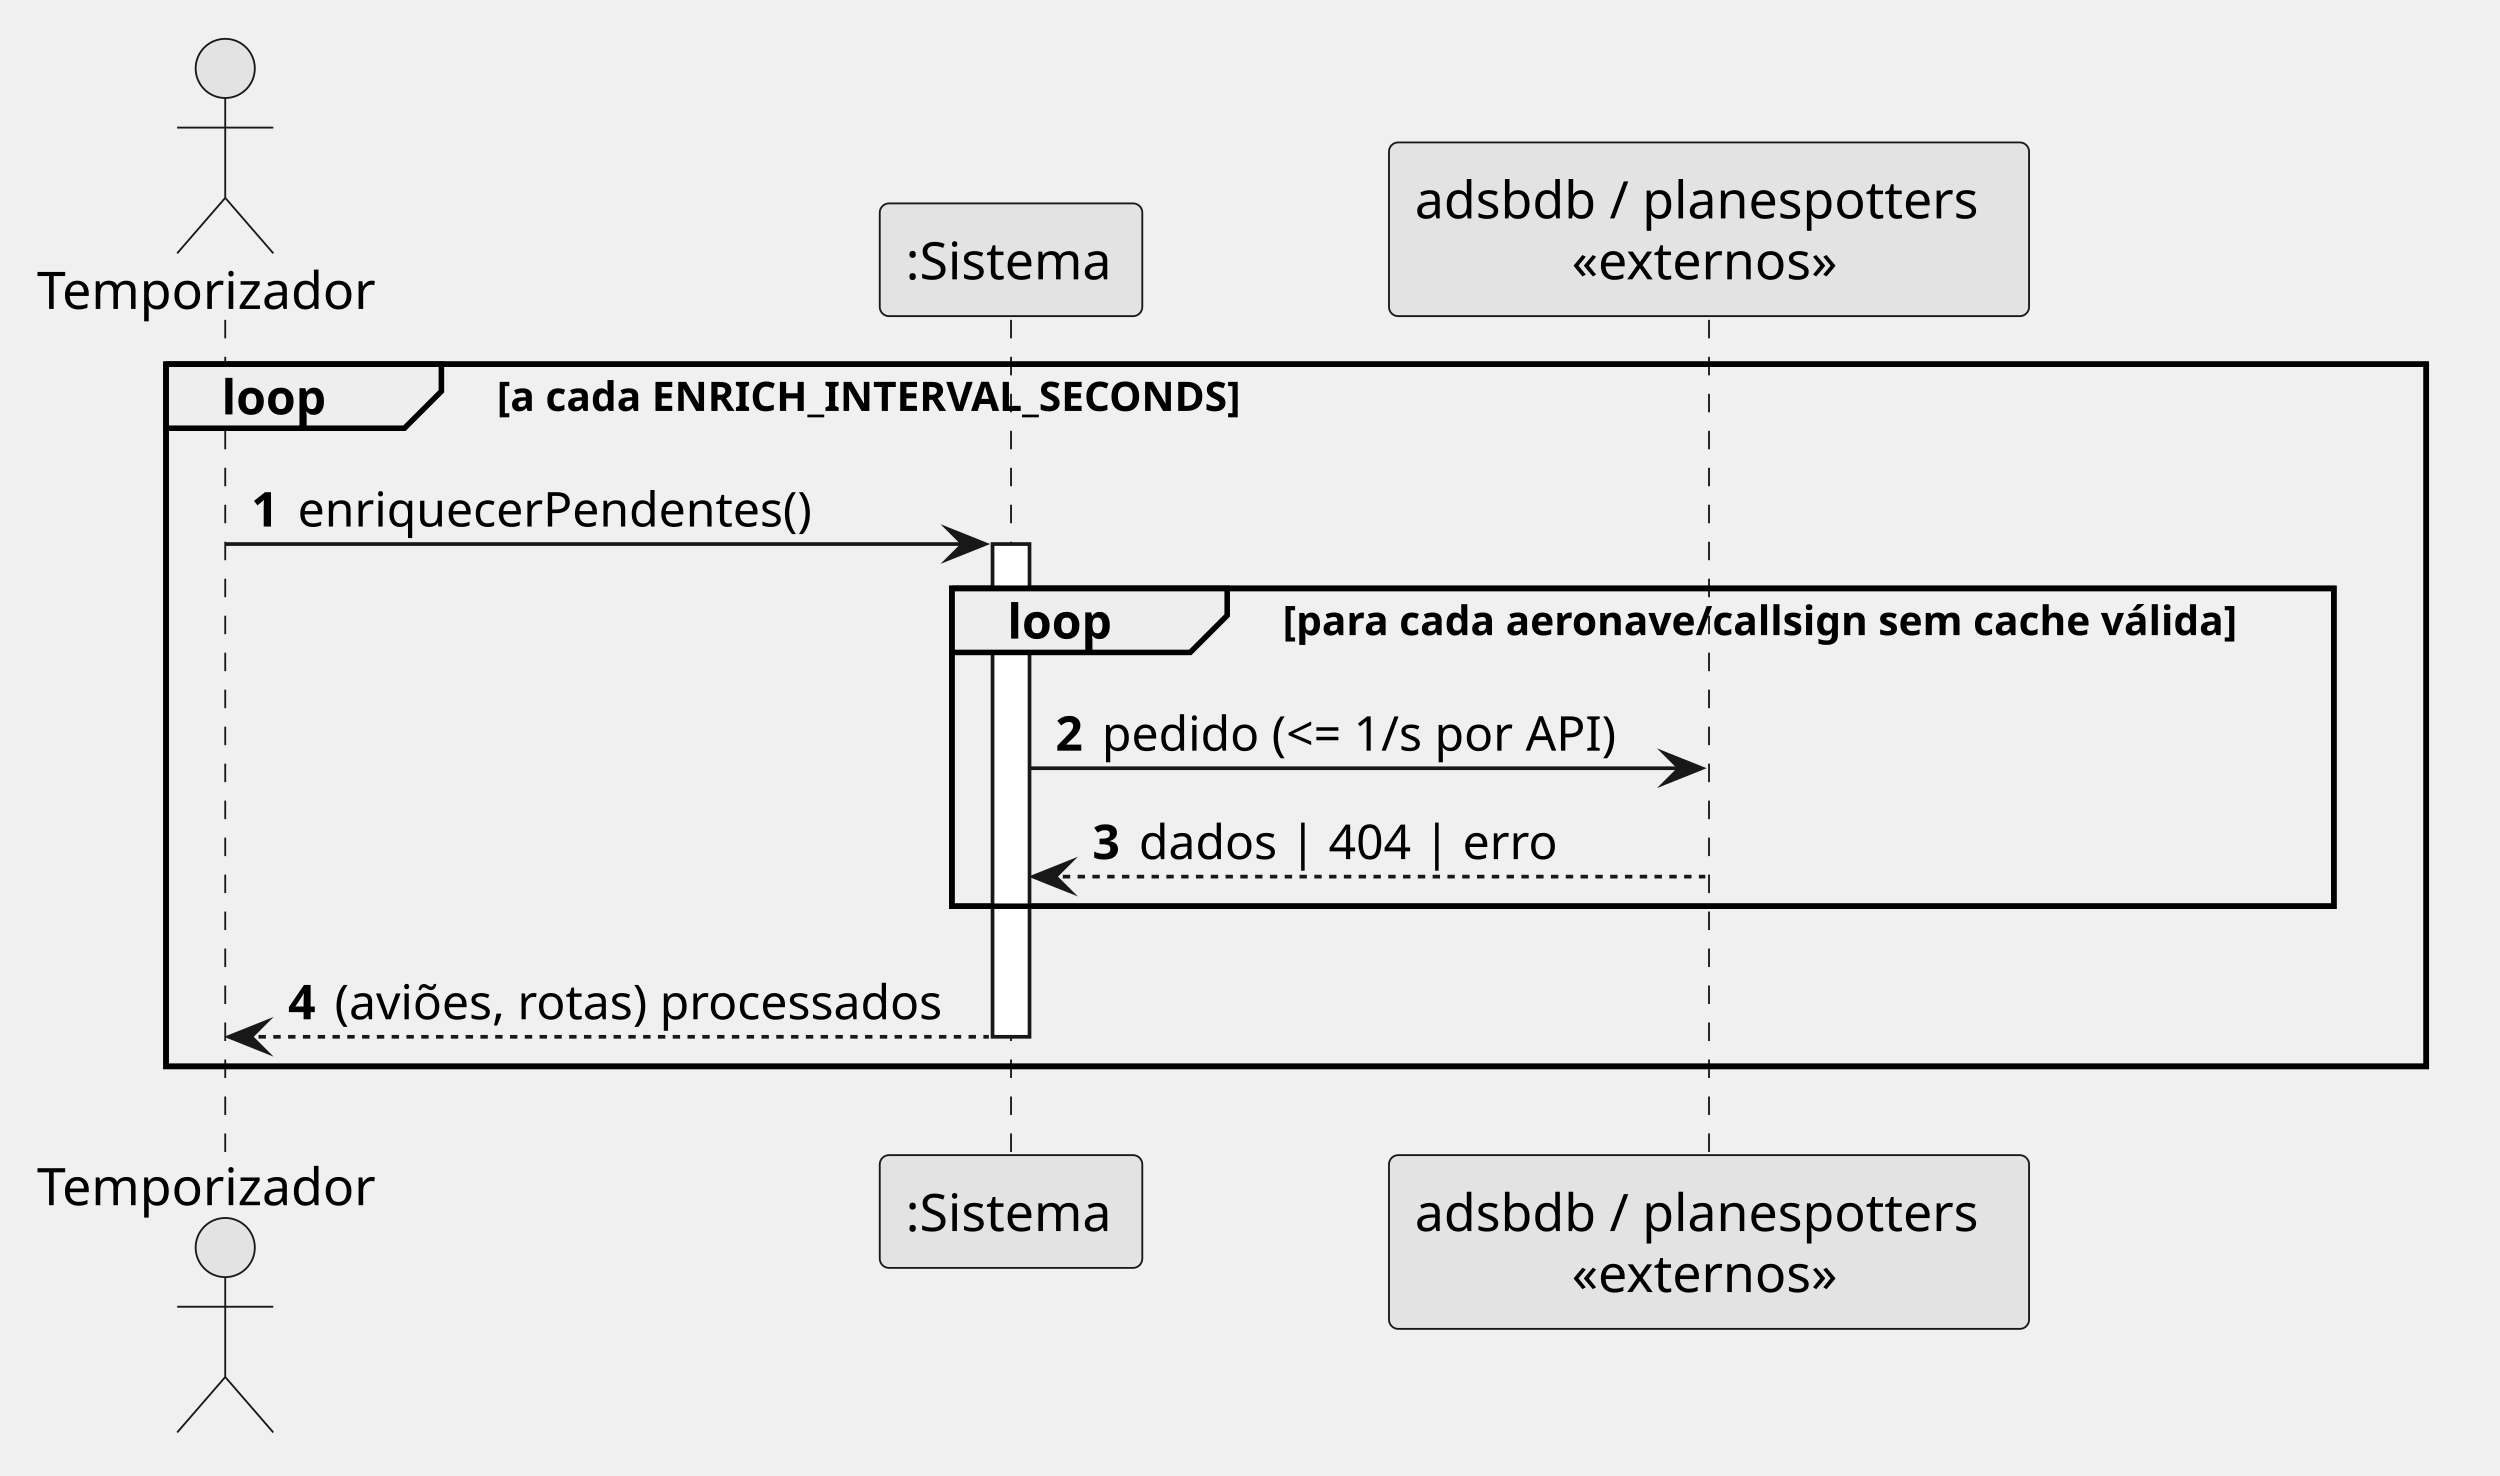
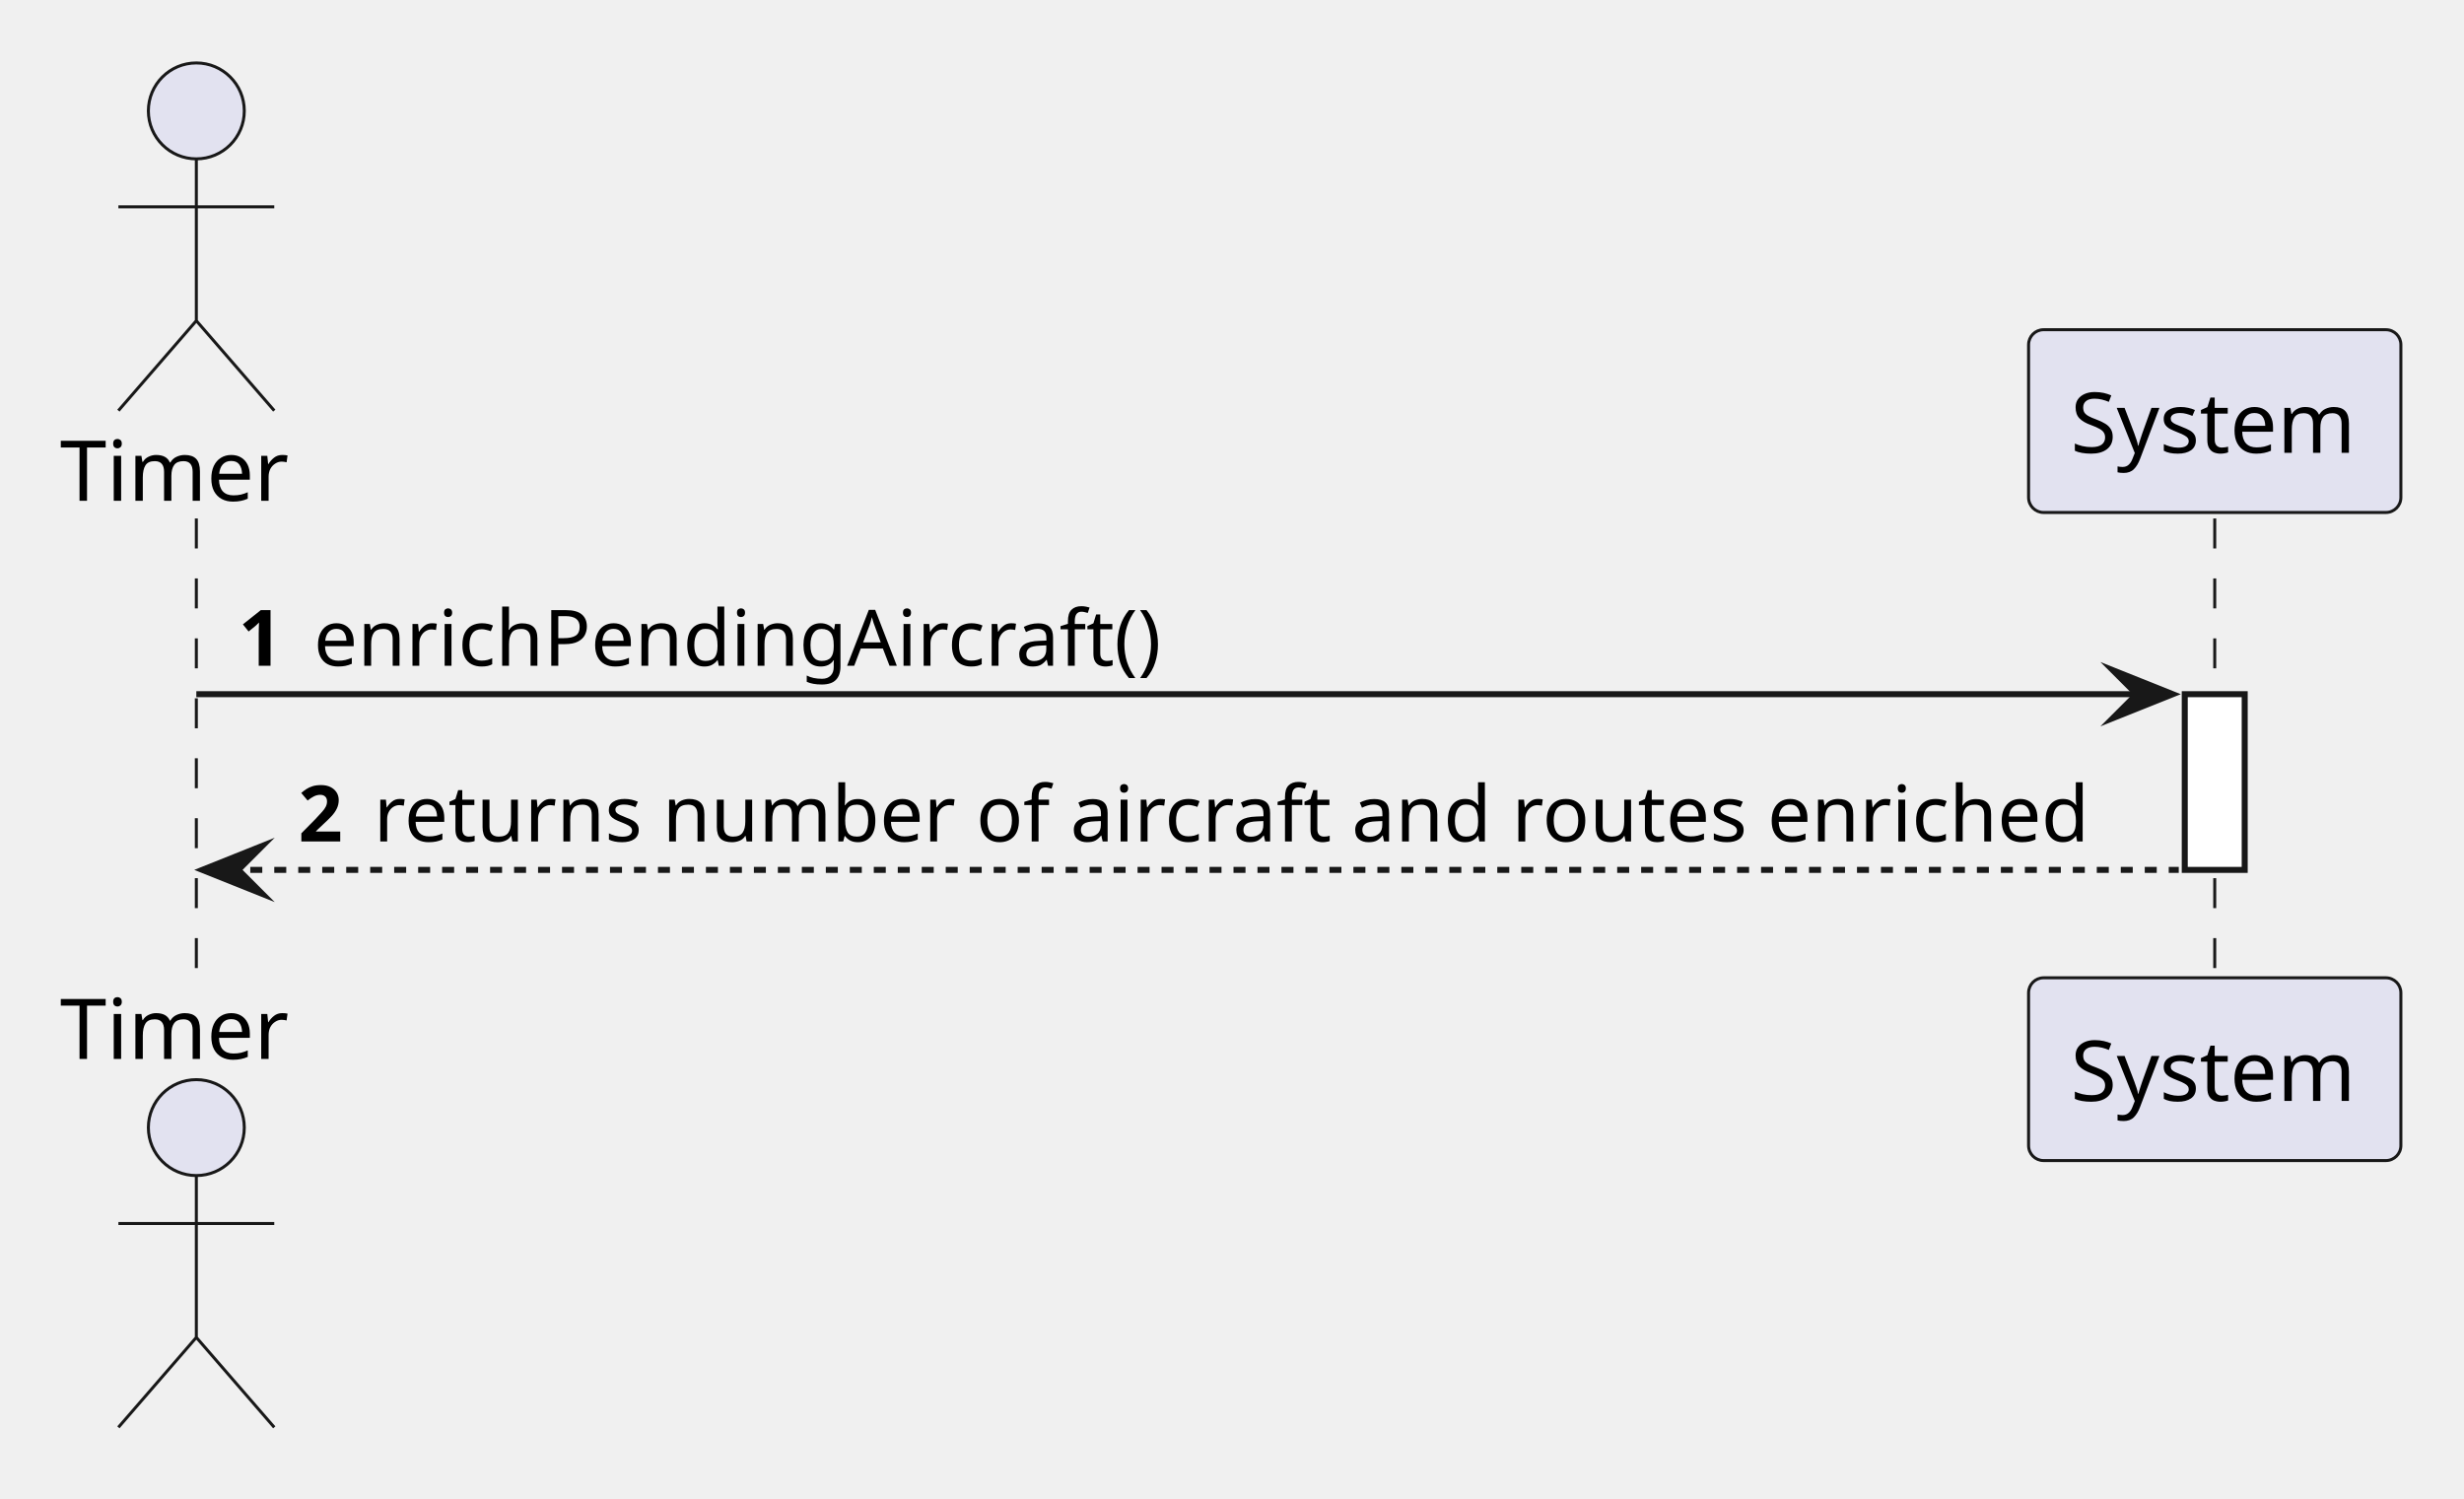
- <svg xmlns="http://www.w3.org/2000/svg" version="1.1" data-diagram-type="SEQUENCE" style="width:676px;height:399px;background:#FFFFFF;" width="676px" height="399px" viewBox="0 0 676 399" zoomAndPan="magnify" preserveAspectRatio="none" contentStyleType="text/css">
+ <svg xmlns="http://www.w3.org/2000/svg" version="1.1" data-diagram-type="SEQUENCE" style="width:411px;height:250px;background:#FFFFFF;" width="411px" height="250px" viewBox="0 0 411 250" zoomAndPan="magnify" preserveAspectRatio="none" contentStyleType="text/css">
  <defs />
  <g font-family="sans-serif" lengthAdjust="spacing">
-     <rect x="44.903" y="98.488" width="611.159" height="189.863" fill="none" style="stroke:#000;stroke-width:1.5;" />
-     <rect x="257.383" y="159.109" width="373.679" height="85.932" fill="none" style="stroke:#000;stroke-width:1.5;" />
-     <g class="participant-lifeline" data-qualified-name="T" data-entity-uid="part1" id="part1-lifeline" data-source-line="3">
+     <g class="participant-lifeline" data-qualified-name="A" data-entity-uid="part1" id="part1-lifeline" data-source-line="2">
      <g>
-         <rect x="57.403" y="86.488" width="8" height="225.863" fill="#000" fill-opacity="0" />
-         <line x1="60.903" y1="86.488" x2="60.903" y2="312.352" style="stroke:#181818;stroke-width:0.5;stroke-dasharray:5,5;" />
+         <rect x="29.249" y="86.488" width="8" height="76.621" fill="#000" fill-opacity="0" />
+         <line x1="32.749" y1="86.488" x2="32.749" y2="163.109" style="stroke:#181818;stroke-width:0.5;stroke-dasharray:5,5;" />
      </g>
    </g>
-     <g class="participant-lifeline" data-qualified-name="S" data-entity-uid="part2" id="part2-lifeline" data-source-line="4">
+     <g class="participant-lifeline" data-qualified-name="S" data-entity-uid="part2" id="part2-lifeline" data-source-line="3">
      <g>
-         <rect x="269.883" y="86.488" width="8" height="225.863" fill="#000" fill-opacity="0" />
-         <line x1="273.383" y1="86.488" x2="273.383" y2="312.352" style="stroke:#181818;stroke-width:0.5;stroke-dasharray:5,5;" />
+         <rect x="365.921" y="86.488" width="8" height="76.621" fill="#000" fill-opacity="0" />
+         <line x1="369.421" y1="86.488" x2="369.421" y2="163.109" style="stroke:#181818;stroke-width:0.5;stroke-dasharray:5,5;" />
      </g>
    </g>
    <g>
-       <rect x="268.383" y="147.109" width="10" height="133.242" fill="#FFF" style="stroke:#181818;stroke-width:1;" />
+       <rect x="364.421" y="115.799" width="10" height="29.311" fill="#FFF" style="stroke:#181818;stroke-width:1;" />
    </g>
-     <g class="participant-lifeline" data-qualified-name="E" data-entity-uid="part3" id="part3-lifeline" data-source-line="5">
-       <g>
-         <rect x="458.618" y="86.488" width="8" height="225.863" fill="#000" fill-opacity="0" />
-         <line x1="462.118" y1="86.488" x2="462.118" y2="312.352" style="stroke:#181818;stroke-width:0.5;stroke-dasharray:5,5;" />
-       </g>
+     <g class="participant participant-head" data-qualified-name="A" data-entity-uid="part1" id="part1-head" data-source-line="2">
+       <text x="10" y="83.535" fill="#000" font-size="14" textLength="39.498">Timer</text>
+       <ellipse cx="32.749" cy="18.5" rx="8" ry="8" fill="#E2E2F0" style="stroke:#181818;stroke-width:0.5;" />
+       <path d="M32.749,26.5 L32.749,53.5 M19.749,34.5 L45.749,34.5 M32.749,53.5 L19.749,68.5 M32.749,53.5 L45.749,68.5" style="stroke:#181818;stroke-width:0.5;" fill="none" />
    </g>
-     <g class="participant participant-head" data-qualified-name="T" data-entity-uid="part1" id="part1-head" data-source-line="3">
-       <text x="10" y="83.535" fill="#000" font-size="14" textLength="95.806">Temporizador</text>
-       <ellipse cx="60.903" cy="18.5" rx="8" ry="8" fill="#E3E3E3" style="stroke:#181818;stroke-width:0.5;" />
-       <path d="M60.903,26.5 L60.903,53.5 M47.903,34.5 L73.903,34.5 M60.903,53.5 L47.903,68.5 M60.903,53.5 L73.903,68.5" style="stroke:#181818;stroke-width:0.5;" fill="none" />
+     <g class="participant participant-head" data-qualified-name="S" data-entity-uid="part2" id="part2-head" data-source-line="3">
+       <rect x="338.372" y="55" width="62.098" height="30.488" fill="#E2E2F0" style="stroke:#181818;stroke-width:0.5;" rx="2.5" ry="2.5" />
+       <text x="345.372" y="75.535" fill="#000" font-size="14" textLength="48.098">System</text>
    </g>
-     <g class="participant participant-head" data-qualified-name="S" data-entity-uid="part2" id="part2-head" data-source-line="4">
-       <rect x="237.887" y="55" width="70.991" height="30.488" fill="#E3E3E3" style="stroke:#181818;stroke-width:0.5;" rx="2.5" ry="2.5" />
-       <text x="244.887" y="75.535" fill="#000" font-size="14" textLength="56.991">:Sistema</text>
+     <g class="participant participant-tail" data-qualified-name="A" data-entity-uid="part1" id="part1-tail" data-source-line="2">
+       <text x="10" y="176.645" fill="#000" font-size="14" textLength="39.498">Timer</text>
+       <ellipse cx="32.749" cy="188.098" rx="8" ry="8" fill="#E2E2F0" style="stroke:#181818;stroke-width:0.5;" />
+       <path d="M32.749,196.098 L32.749,223.098 M19.749,204.098 L45.749,204.098 M32.749,223.098 L19.749,238.098 M32.749,223.098 L45.749,238.098" style="stroke:#181818;stroke-width:0.5;" fill="none" />
    </g>
-     <g class="participant participant-head" data-qualified-name="E" data-entity-uid="part3" id="part3-head" data-source-line="5">
-       <rect x="375.579" y="38.512" width="173.079" height="46.977" fill="#E3E3E3" style="stroke:#181818;stroke-width:0.5;" rx="2.5" ry="2.5" />
-       <text x="382.579" y="59.047" fill="#000" font-size="14" textLength="159.079">adsbdb / planespotters</text>
-       <text x="424.996" y="75.535" fill="#000" font-size="14" textLength="74.245">«externos»</text>
+     <g class="participant participant-tail" data-qualified-name="S" data-entity-uid="part2" id="part2-tail" data-source-line="3">
+       <rect x="338.372" y="163.109" width="62.098" height="30.488" fill="#E2E2F0" style="stroke:#181818;stroke-width:0.5;" rx="2.5" ry="2.5" />
+       <text x="345.372" y="183.645" fill="#000" font-size="14" textLength="48.098">System</text>
    </g>
-     <g class="participant participant-tail" data-qualified-name="T" data-entity-uid="part1" id="part1-tail" data-source-line="3">
-       <text x="10" y="325.887" fill="#000" font-size="14" textLength="95.806">Temporizador</text>
-       <ellipse cx="60.903" cy="337.34" rx="8" ry="8" fill="#E3E3E3" style="stroke:#181818;stroke-width:0.5;" />
-       <path d="M60.903,345.34 L60.903,372.34 M47.903,353.34 L73.903,353.34 M60.903,372.34 L47.903,387.34 M60.903,372.34 L73.903,387.34" style="stroke:#181818;stroke-width:0.5;" fill="none" />
+     <g class="message" data-entity-1="part1" data-entity-2="part2" id="msg1" data-source-line="5">
+       <polygon points="352.421,111.799,362.421,115.799,352.421,119.799,356.421,115.799" fill="#181818" style="stroke:#181818;stroke-width:1;stroke-linejoin:miter;stroke-miterlimit:10;" />
+       <line x1="32.749" y1="115.799" x2="358.421" y2="115.799" style="stroke:#181818;stroke-width:1;" />
+       <text x="39.749" y="111.057" fill="#000" font-size="13" font-weight="700">1</text>
+       <text x="52.325" y="111.057" fill="#000" font-size="13" textLength="145.025">enrichPendingAircraft()</text>
    </g>
-     <g class="participant participant-tail" data-qualified-name="S" data-entity-uid="part2" id="part2-tail" data-source-line="4">
-       <rect x="237.887" y="312.352" width="70.991" height="30.488" fill="#E3E3E3" style="stroke:#181818;stroke-width:0.5;" rx="2.5" ry="2.5" />
-       <text x="244.887" y="332.887" fill="#000" font-size="14" textLength="56.991">:Sistema</text>
-     </g>
-     <g class="participant participant-tail" data-qualified-name="E" data-entity-uid="part3" id="part3-tail" data-source-line="5">
-       <rect x="375.579" y="312.352" width="173.079" height="46.977" fill="#E3E3E3" style="stroke:#181818;stroke-width:0.5;" rx="2.5" ry="2.5" />
-       <text x="382.579" y="332.887" fill="#000" font-size="14" textLength="159.079">adsbdb / planespotters</text>
-       <text x="424.996" y="349.375" fill="#000" font-size="14" textLength="74.245">«externos»</text>
-     </g>
-     <path d="M44.903,98.488 L119.35,98.488 L119.35,105.799 L109.35,115.799 L44.903,115.799 L44.903,98.488" style="stroke:#000;stroke-width:1.5;" fill="#EEE" />
-     <rect x="44.903" y="98.488" width="611.159" height="189.863" fill="none" style="stroke:#000;stroke-width:1.5;" />
-     <text x="59.903" y="112.057" fill="#000" font-size="13" textLength="29.447" font-weight="700">loop</text>
-     <text x="134.35" y="111.123" fill="#000" font-size="11" textLength="210.977" font-weight="700">[a cada ENRICH_INTERVAL_SECONDS]</text>
-     <g class="message" data-entity-1="part1" data-entity-2="part2" id="msg1" data-source-line="8">
-       <polygon points="256.383,143.109,266.383,147.109,256.383,151.109,260.383,147.109" fill="#181818" style="stroke:#181818;stroke-width:1;stroke-linejoin:miter;stroke-miterlimit:10;" />
-       <line x1="60.903" y1="147.109" x2="262.383" y2="147.109" style="stroke:#181818;stroke-width:1;" />
-       <text x="67.903" y="142.367" fill="#000" font-size="13" font-weight="700">1</text>
-       <text x="80.479" y="142.367" fill="#000" font-size="13" textLength="140.277">enriquecerPendentes()</text>
-     </g>
-     <path d="M257.383,159.109 L331.83,159.109 L331.83,166.42 L321.83,176.42 L257.383,176.42 L257.383,159.109" style="stroke:#000;stroke-width:1.5;" fill="#EEE" />
-     <rect x="257.383" y="159.109" width="373.679" height="85.932" fill="none" style="stroke:#000;stroke-width:1.5;" />
-     <text x="272.383" y="172.678" fill="#000" font-size="13" textLength="29.447" font-weight="700">loop</text>
-     <text x="346.83" y="171.744" fill="#000" font-size="11" textLength="268.232" font-weight="700">[para cada aeronave/callsign sem cache válida]</text>
-     <g class="message" data-entity-1="part2" data-entity-2="part3" id="msg2" data-source-line="11">
-       <polygon points="450.118,203.73,460.118,207.73,450.118,211.73,454.118,207.73" fill="#181818" style="stroke:#181818;stroke-width:1;stroke-linejoin:miter;stroke-miterlimit:10;" />
-       <line x1="278.383" y1="207.73" x2="456.118" y2="207.73" style="stroke:#181818;stroke-width:1;" />
-       <text x="285.383" y="202.988" fill="#000" font-size="13" font-weight="700">2</text>
-       <text x="297.958" y="202.988" fill="#000" font-size="13" textLength="152.16">pedido (&lt;= 1/s por API)</text>
-     </g>
-     <g class="message" data-entity-1="part3" data-entity-2="part2" id="msg3" data-source-line="12">
-       <polygon points="289.383,233.041,279.383,237.041,289.383,241.041,285.383,237.041" fill="#181818" style="stroke:#181818;stroke-width:1;stroke-linejoin:miter;stroke-miterlimit:10;" />
-       <line x1="283.383" y1="237.041" x2="461.118" y2="237.041" style="stroke:#181818;stroke-width:1;stroke-dasharray:2,2;" />
-       <text x="295.383" y="232.299" fill="#000" font-size="13" font-weight="700">3</text>
-       <text x="307.958" y="232.299" fill="#000" font-size="13" textLength="114.848">dados | 404 | erro</text>
-     </g>
-     <g class="message" data-entity-1="part2" data-entity-2="part1" id="msg4" data-source-line="14">
-       <polygon points="71.903,276.352,61.903,280.352,71.903,284.352,67.903,280.352" fill="#181818" style="stroke:#181818;stroke-width:1;stroke-linejoin:miter;stroke-miterlimit:10;" />
-       <line x1="65.903" y1="280.352" x2="267.383" y2="280.352" style="stroke:#181818;stroke-width:1;stroke-dasharray:2,2;" />
-       <text x="77.903" y="275.609" fill="#000" font-size="13" font-weight="700">4</text>
-       <text x="90.479" y="275.609" fill="#000" font-size="13" textLength="170.904">(aviões, rotas) processados</text>
+     <g class="message" data-entity-1="part2" data-entity-2="part1" id="msg2" data-source-line="7">
+       <polygon points="43.749,141.109,33.749,145.109,43.749,149.109,39.749,145.109" fill="#181818" style="stroke:#181818;stroke-width:1;stroke-linejoin:miter;stroke-miterlimit:10;" />
+       <line x1="37.749" y1="145.109" x2="363.421" y2="145.109" style="stroke:#181818;stroke-width:1;stroke-dasharray:2,2;" />
+       <text x="49.749" y="140.367" fill="#000" font-size="13" font-weight="700">2</text>
+       <text x="62.325" y="140.367" fill="#000" font-size="13" textLength="295.096">returns number of aircraft and routes enriched</text>
    </g>
  </g>
</svg>
